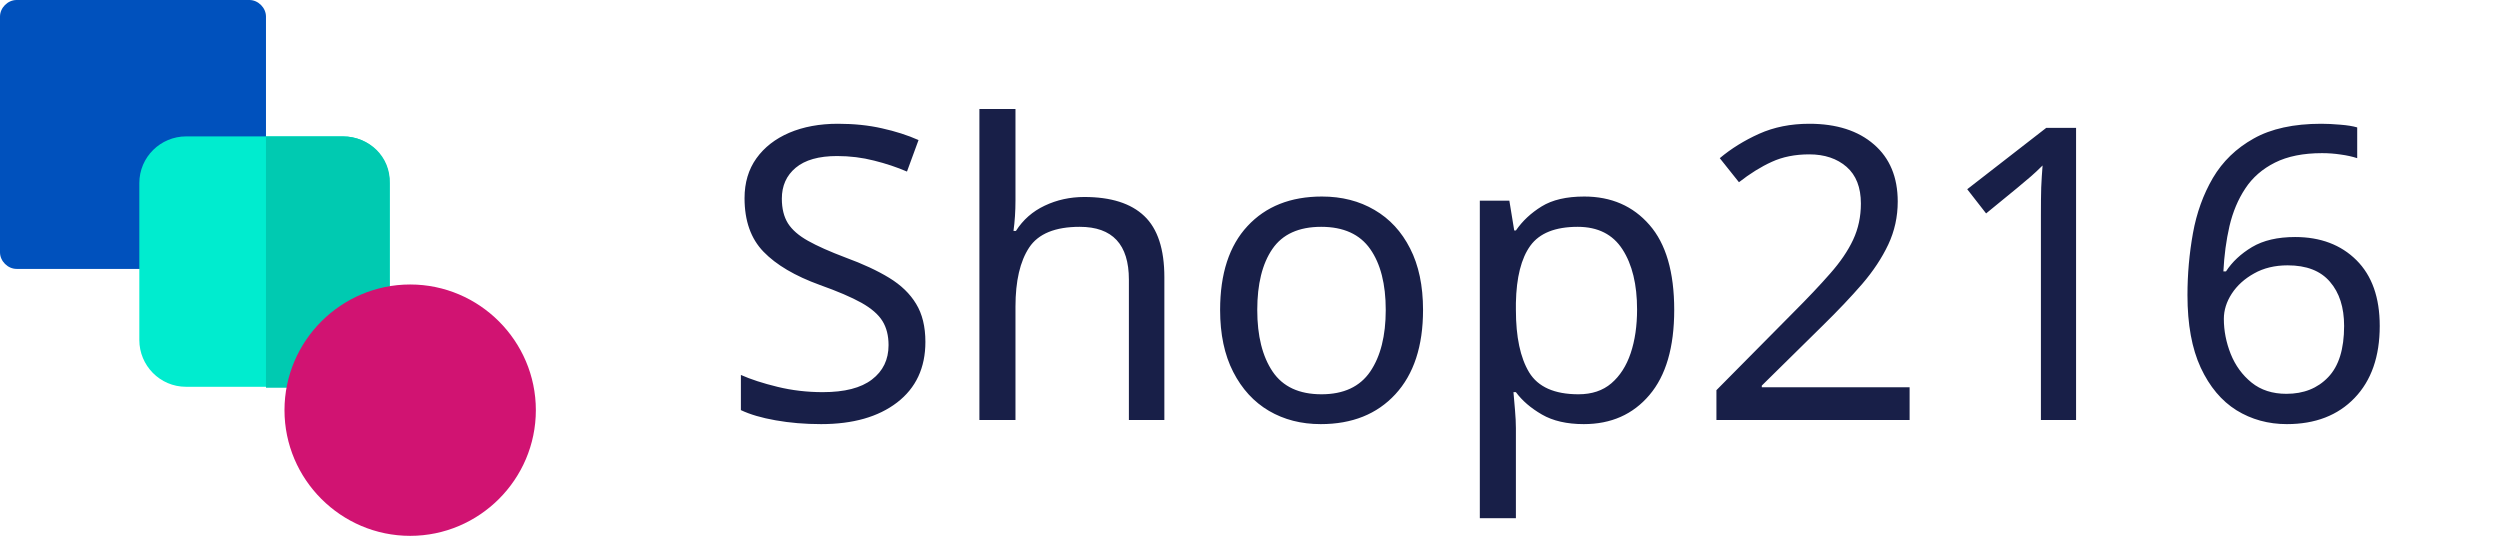
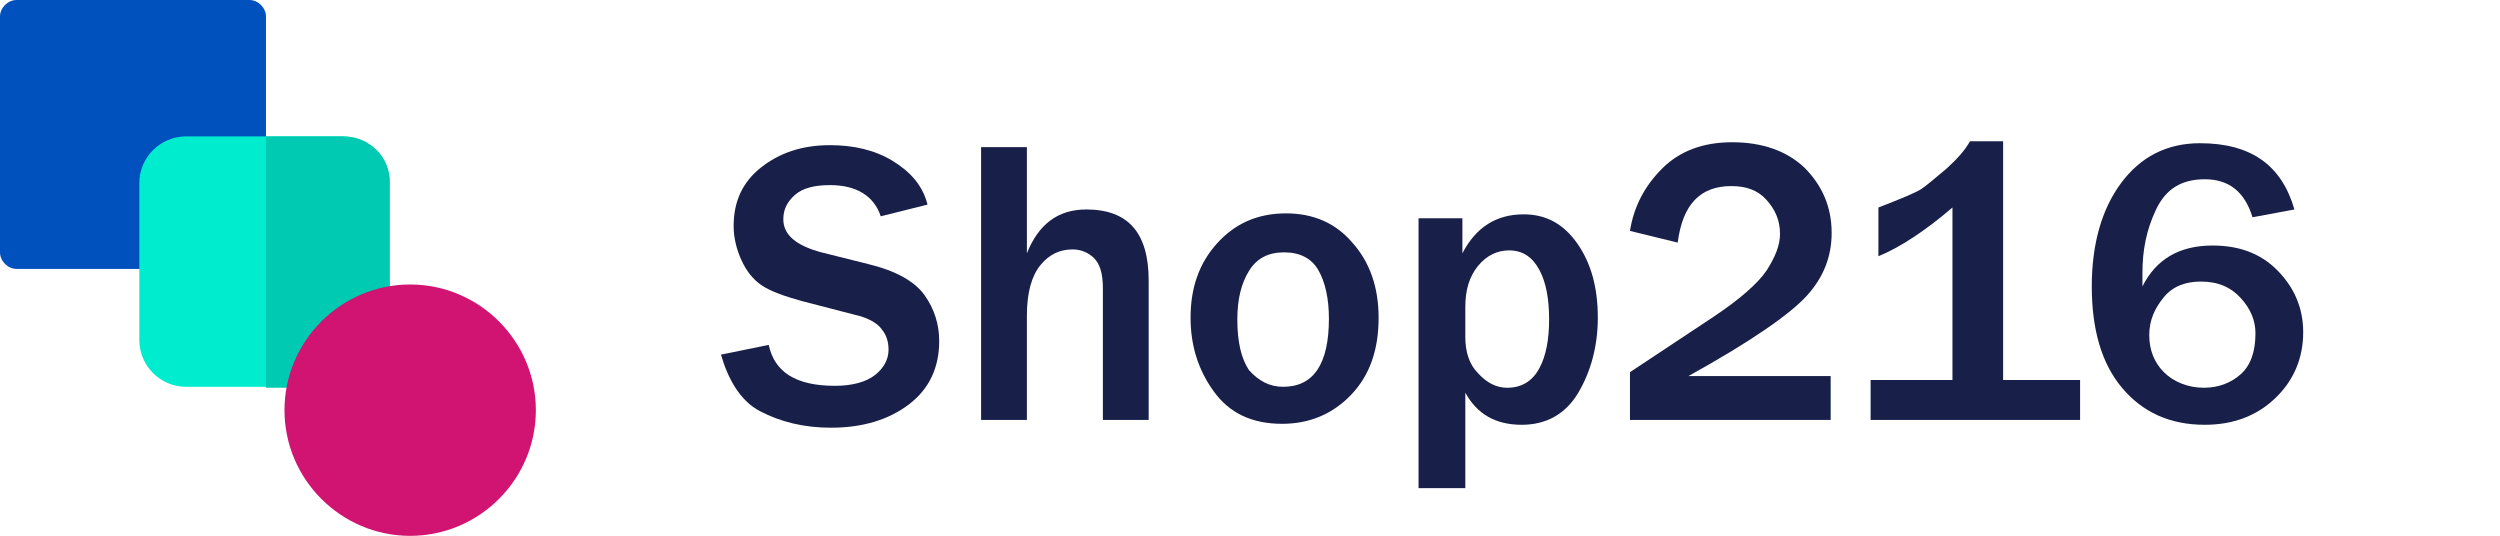
<svg xmlns="http://www.w3.org/2000/svg" version="1.1" id="Calque_1" x="0px" y="0px" viewBox="0 0 256.6 55" style="enable-background:new 0 0 256.6 55;" xml:space="preserve">
  <style type="text/css">
	.st0{fill:#0051BD;}
	.st1{fill:#00ECCF;}
	.st2{fill:#00CAB1;}
	.st3{fill:#D11372;}
- 	.st4{fill:#181F48;}
- 	.st5{font-family:'FranklinGothic-Medium';}
- 	.st6{font-size:42px;}
+ 	.st4{enable-background:new    ;}
+ 	.st5{fill:#181F48;}
</style>
  <g id="deskapp-logo" transform="translate(-329.089 -601.197)">
    <g id="_029-blend" transform="translate(329.089 601.197)">
      <path id="Path_78" class="st0" d="M25.6,27.6H1.7c-0.9,0-1.7-0.8-1.7-1.7V1.7C0,0.8,0.8,0,1.7,0h23.9c0.9,0,1.7,0.8,1.7,1.7v24.2    C27.3,26.8,26.5,27.6,25.6,27.6z" />
      <path id="Path_79" class="st1" d="M35.2,39.7H19.1c-2.7,0-4.8-2.2-4.8-4.8V18.8c0-2.7,2.2-4.8,4.8-4.8h16.1c2.7,0,4.8,2.2,4.8,4.8    v16.1C40.1,37.6,37.9,39.7,35.2,39.7z" />
      <path id="Path_80" class="st2" d="M35.2,14h-7.9v25.8h7.9c2.7,0,4.8-2.2,4.8-4.8V18.8C40.1,16.1,37.9,14,35.2,14z" />
-       <path id="Path_81" class="st3" d="M42.1,55c-7.1,0-12.9-5.8-12.9-12.9c0-7.1,5.8-12.9,12.9-12.9C49.2,29.2,55,35,55,42.1    c0,0,0,0,0,0C55,49.2,49.2,55,42.1,55z" />
+       <path id="Path_81" class="st3" d="M42.1,55c-7.1,0-12.9-5.8-12.9-12.9S35,29.2,42.1,29.2C49.2,29.2,55,35,55,42.1l0,0    C55,49.2,49.2,55,42.1,55z" />
    </g>
  </g>
-   <text transform="matrix(1 0 0 1 73.9043 43.1094)" class="st4 st5 st6">Shop216</text>
+   <g class="st4">
+     <path class="st5" d="M74,36.4l4.9-1c0.6,2.8,2.8,4.2,6.8,4.2c1.8,0,3.2-0.4,4.1-1.1s1.4-1.6,1.4-2.6c0-0.8-0.2-1.5-0.7-2.1   c-0.4-0.6-1.4-1.2-2.8-1.5l-5.4-1.4c-1.8-0.5-3.2-1-4.1-1.6c-0.9-0.6-1.6-1.5-2.1-2.6s-0.8-2.3-0.8-3.5c0-2.5,0.9-4.5,2.8-6   c1.9-1.5,4.2-2.3,7.1-2.3c2.4,0,4.6,0.5,6.4,1.6s3.1,2.5,3.6,4.5l-4.8,1.2c-0.7-2.1-2.5-3.2-5.2-3.2c-1.6,0-2.8,0.3-3.6,1   s-1.2,1.5-1.2,2.5c0,1.6,1.3,2.7,3.9,3.4l4.8,1.2c2.9,0.7,4.8,1.8,5.8,3.2c1,1.4,1.5,3,1.5,4.7c0,2.7-1,4.9-3.1,6.5   c-2.1,1.6-4.8,2.4-8,2.4c-2.8,0-5.2-0.6-7.3-1.7S74.7,38.8,74,36.4z" />
+     <path class="st5" d="M117.9,43.1h-4.7V29.6c0-1.5-0.3-2.5-0.9-3.1c-0.6-0.6-1.4-0.9-2.2-0.9c-1.3,0-2.4,0.5-3.3,1.6   s-1.4,2.8-1.4,5.2v10.7h-4.7v-28h4.7V26c1.2-3,3.2-4.5,6.1-4.5c4.3,0,6.4,2.4,6.4,7.3V43.1z" />
+     <path class="st5" d="M131.6,43.5c-3.1,0-5.4-1.1-7-3.3s-2.4-4.7-2.4-7.6c0-3.1,0.9-5.6,2.7-7.6s4.1-3.1,7.1-3.1c2.8,0,5.1,1,6.8,3   c1.8,2,2.7,4.6,2.7,7.7c0,3.3-0.9,5.9-2.8,7.9C136.8,42.5,134.4,43.5,131.6,43.5z M131.7,39.7c3.1,0,4.7-2.3,4.7-7   c0-2.1-0.4-3.8-1.1-5s-1.9-1.8-3.5-1.8c-1.6,0-2.8,0.6-3.6,1.9c-0.8,1.3-1.2,2.9-1.2,5c0,2.3,0.4,4,1.2,5.2   C129.2,39.1,130.3,39.7,131.7,39.7z" />
+     <path class="st5" d="M150.4,50.1h-4.8V22.4h4.5V26c1.4-2.7,3.5-4,6.3-4c2.3,0,4.1,1,5.5,3s2.1,4.5,2.1,7.6c0,2.9-0.7,5.5-2,7.7   c-1.3,2.2-3.3,3.3-5.8,3.3c-2.7,0-4.6-1.1-5.8-3.3V50.1z M150.4,34.6c0,1.5,0.4,2.8,1.3,3.7c0.9,1,1.9,1.5,3,1.5   c1.5,0,2.6-0.7,3.3-2c0.7-1.3,1-3,1-5c0-2.1-0.3-3.8-1-5.1c-0.7-1.3-1.7-2-3.1-2c-1.2,0-2.3,0.5-3.2,1.6c-0.9,1.1-1.3,2.5-1.3,4.2   V34.6z" />
+     <path class="st5" d="M187.9,38.7v4.4h-20.6v-4.9l8.6-5.7c2.7-1.8,4.5-3.4,5.4-4.7c0.9-1.4,1.4-2.6,1.4-3.8c0-1.4-0.5-2.5-1.4-3.5   s-2.1-1.4-3.6-1.4c-3.2,0-5,1.9-5.5,5.8l-4.9-1.2c0.4-2.5,1.5-4.6,3.3-6.4c1.8-1.8,4.2-2.7,7.2-2.7c3.1,0,5.6,0.9,7.4,2.6   c1.8,1.8,2.8,4,2.8,6.7c0,2.4-0.8,4.5-2.5,6.4s-5.7,4.7-12.2,8.3H187.9z" />
+     <path class="st5" d="M213.5,43.1H192V39h8.4V21.3c-2.8,2.4-5.4,4.1-7.6,5v-5c2.3-0.9,3.8-1.5,4.4-1.9c0.6-0.4,1.4-1.1,2.6-2.1   c1.1-1,1.9-1.9,2.4-2.8h3.4V39h7.9V43.1z" />
+     <path class="st5" d="M235.5,21.5l-4.3,0.8c-0.8-2.6-2.4-3.9-4.9-3.9c-2.4,0-4,1-5,3.1c-1,2.1-1.4,4.2-1.4,6.5c0,0.5,0,0.9,0,1.4   c1.4-2.8,3.8-4.2,7.2-4.2c2.7,0,4.9,0.8,6.6,2.5s2.7,3.8,2.7,6.4c0,2.7-1,5-2.9,6.8c-1.9,1.8-4.3,2.7-7.2,2.7   c-3.6,0-6.4-1.3-8.5-3.8c-2.1-2.5-3.1-6-3.1-10.4c0-4.3,1-7.9,3-10.6c2-2.7,4.7-4.1,8.1-4.1C231.1,14.7,234.2,17,235.5,21.5z    M226.2,39.8c1.5,0,2.8-0.5,3.8-1.4c1-0.9,1.5-2.3,1.5-4.2c0-1.3-0.5-2.5-1.5-3.6c-1-1.1-2.3-1.7-4.1-1.7c-1.6,0-2.9,0.5-3.8,1.6   s-1.5,2.3-1.5,3.9c0,1.5,0.5,2.8,1.5,3.8S224.6,39.8,226.2,39.8z" />
+   </g>
</svg>
